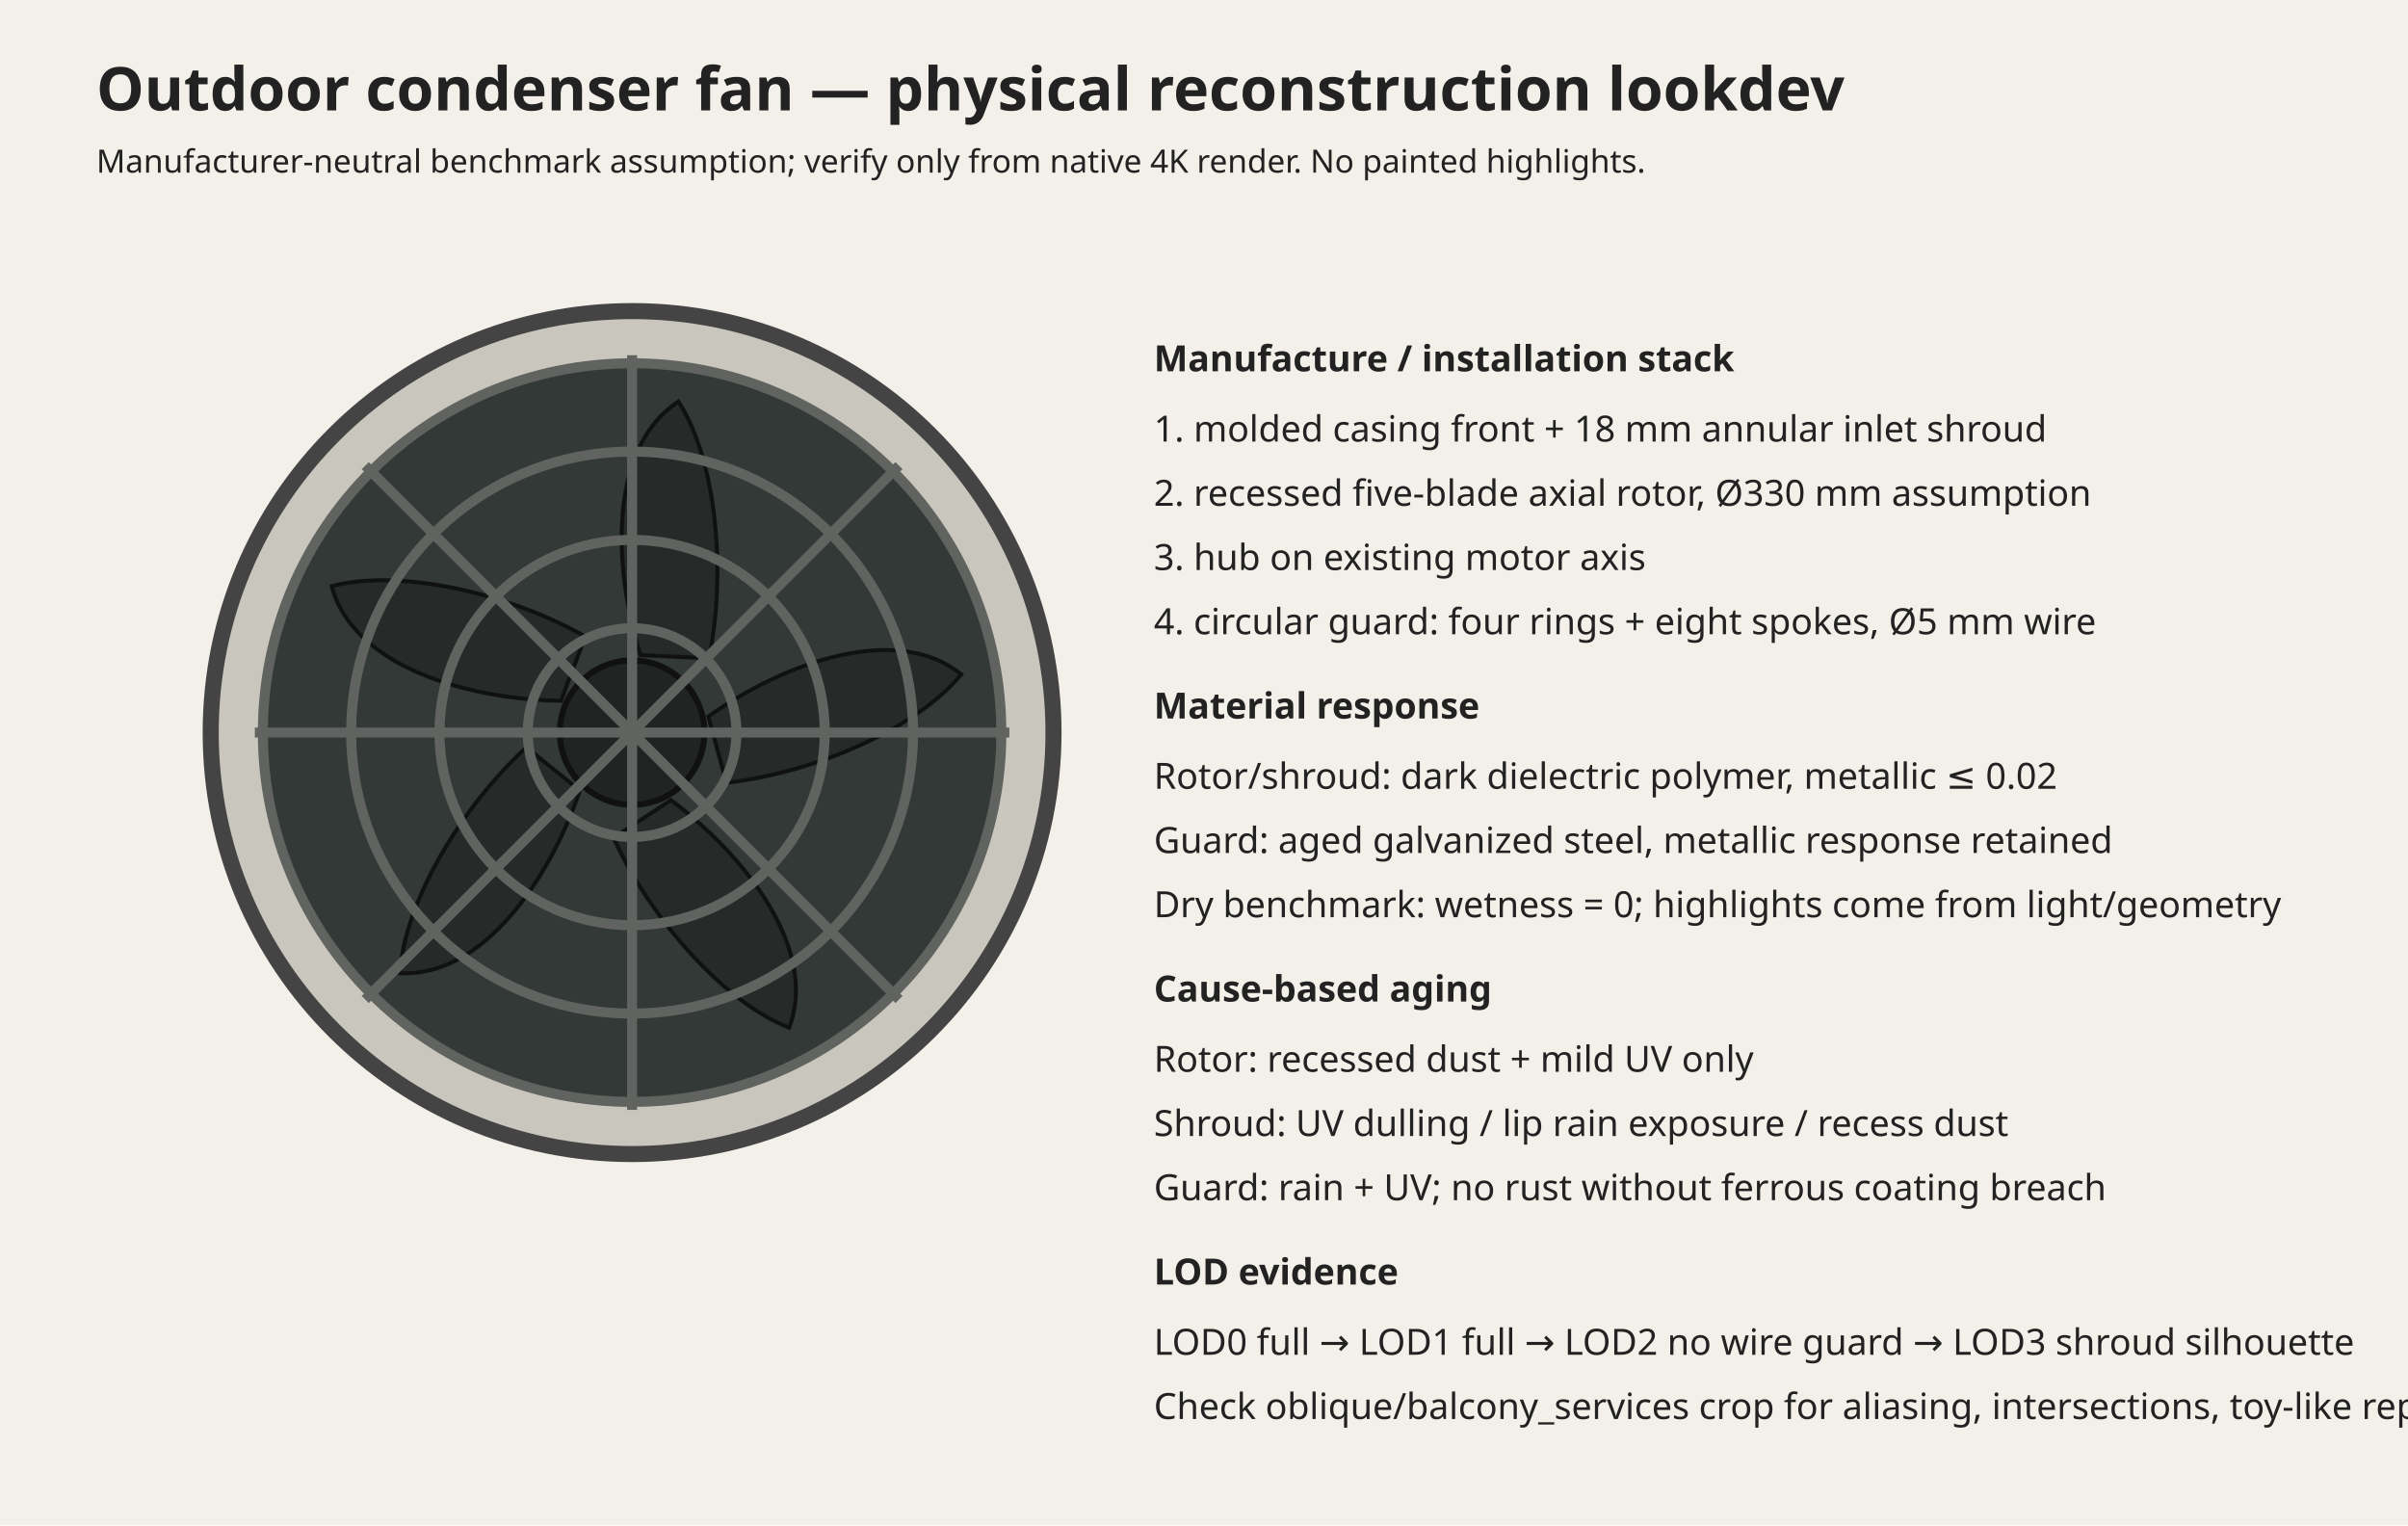
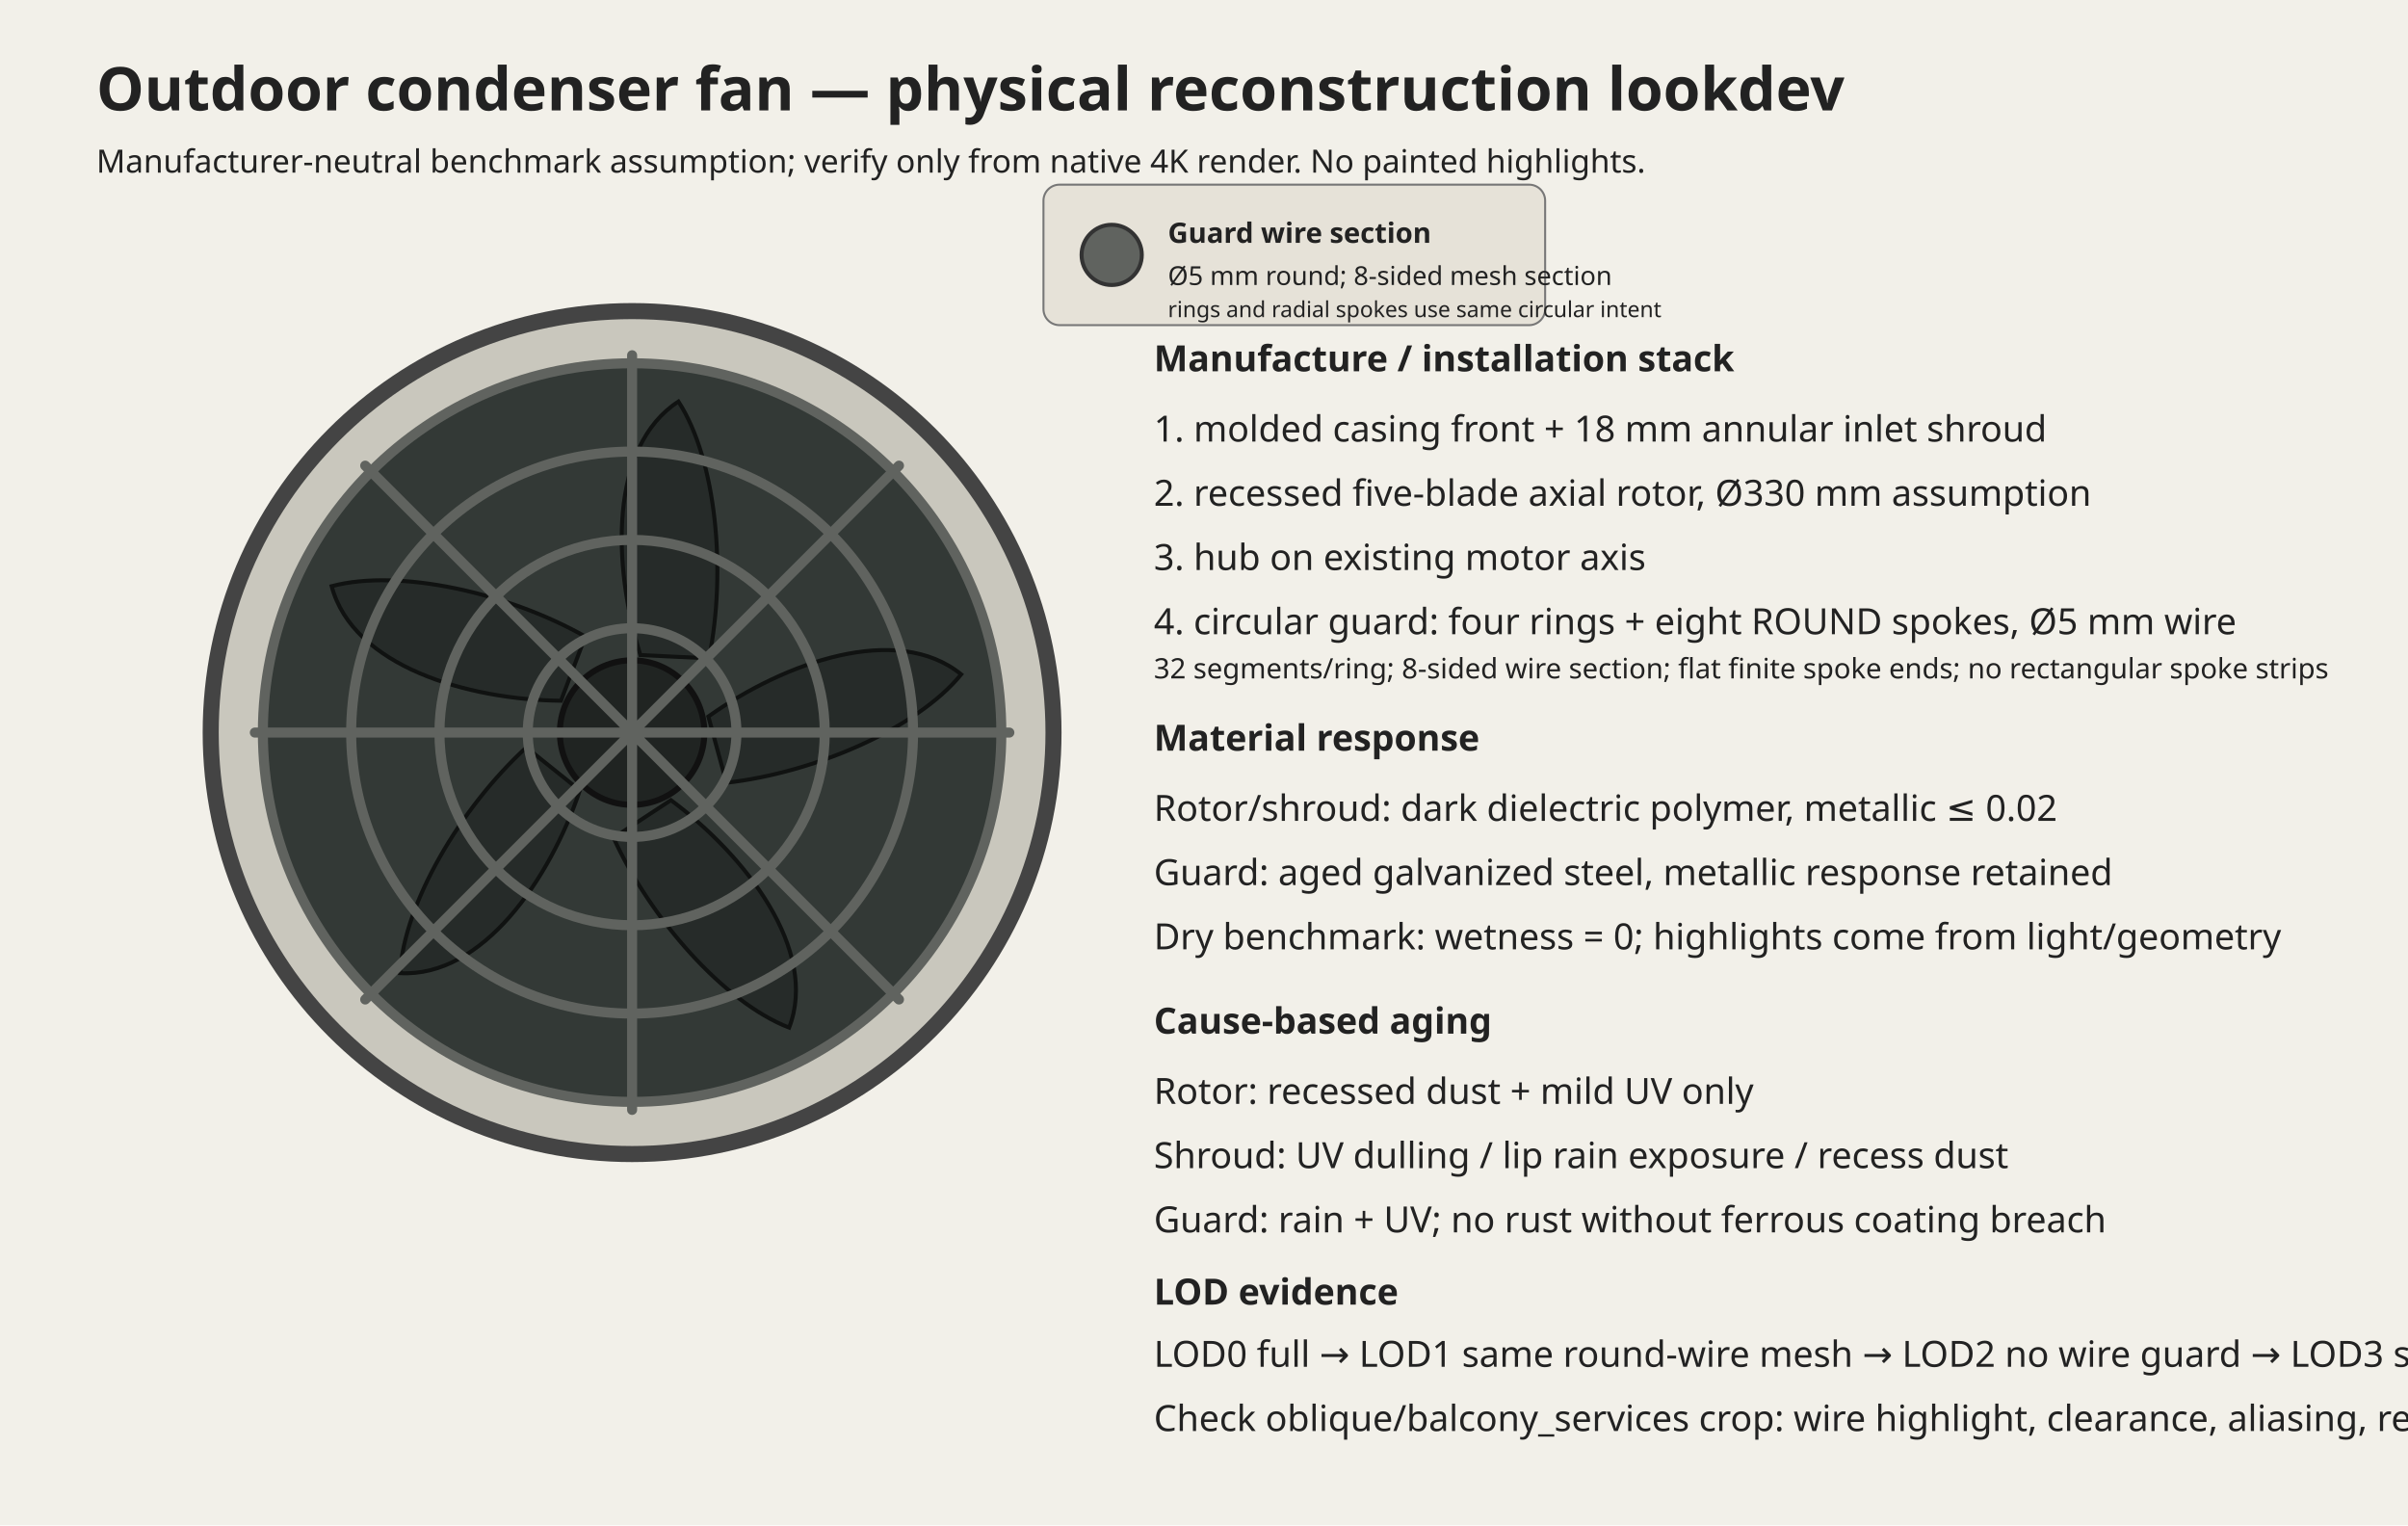
<svg xmlns="http://www.w3.org/2000/svg" width="1200" height="760" viewBox="0 0 1200 760">
  <rect width="1200" height="760" fill="#f2f0e9" />
  <g font-family="sans-serif" fill="#222">
    <text x="48" y="55" font-size="30" font-weight="700">Outdoor condenser fan — physical reconstruction lookdev</text>
    <text x="48" y="86" font-size="16">Manufacturer-neutral benchmark assumption; verify only from native 4K render. No painted highlights.</text>
  </g>
  <g transform="translate(315 365)">
    <circle r="210" fill="#c9c7bd" stroke="#444" stroke-width="8" />
    <circle r="184" fill="#333936" stroke="#555" stroke-width="4" />
    <g fill="#262b29" stroke="#101211" stroke-width="2">
      <path d="M 38,-8 C 76,-35 132,-55 164,-29 C 142,-2 91,20 47,25 Z" />
      <path d="M 38,-8 C 76,-35 132,-55 164,-29 C 142,-2 91,20 47,25 Z" transform="rotate(72)" />
      <path d="M 38,-8 C 76,-35 132,-55 164,-29 C 142,-2 91,20 47,25 Z" transform="rotate(144)" />
      <path d="M 38,-8 C 76,-35 132,-55 164,-29 C 142,-2 91,20 47,25 Z" transform="rotate(216)" />
      <path d="M 38,-8 C 76,-35 132,-55 164,-29 C 142,-2 91,20 47,25 Z" transform="rotate(288)" />
    </g>
    <circle r="36" fill="#202422" stroke="#111" stroke-width="3" />
-     <g fill="none" stroke="#60635f" stroke-width="5">
+     <g fill="none" stroke="#60635f" stroke-width="5" stroke-linecap="round" stroke-linejoin="round">
      <circle r="52" />
      <circle r="96" />
      <circle r="140" />
      <circle r="184" />
      <path d="M0,-188V188 M-188,0H188 M-133,-133L133,133 M133,-133L-133,133" />
    </g>
  </g>
+   <g transform="translate(520 92)" font-family="sans-serif" fill="#222">
+     <rect x="0" y="0" width="250" height="70" rx="8" fill="#e6e2d8" stroke="#777" />
+     <circle cx="34" cy="35" r="15" fill="#60635f" stroke="#333" stroke-width="2" />
+     <text x="62" y="29" font-size="14" font-weight="700">Guard wire section</text>
+     <text x="62" y="50" font-size="13">Ø5 mm round; 8-sided mesh section</text>
+     <text x="62" y="66" font-size="11">rings and radial spokes use same circular intent</text>
+   </g>
  <g font-family="sans-serif" fill="#222" font-size="18">
    <text x="575" y="185" font-weight="700">Manufacture / installation stack</text>
    <text x="575" y="220">1. molded casing front + 18 mm annular inlet shroud</text>
    <text x="575" y="252">2. recessed five-blade axial rotor, Ø330 mm assumption</text>
    <text x="575" y="284">3. hub on existing motor axis</text>
-     <text x="575" y="316">4. circular guard: four rings + eight spokes, Ø5 mm wire</text>
-     <text x="575" y="358" font-weight="700">Material response</text>
-     <text x="575" y="393">Rotor/shroud: dark dielectric polymer, metallic ≤ 0.02</text>
-     <text x="575" y="425">Guard: aged galvanized steel, metallic response retained</text>
-     <text x="575" y="457">Dry benchmark: wetness = 0; highlights come from light/geometry</text>
-     <text x="575" y="499" font-weight="700">Cause-based aging</text>
-     <text x="575" y="534">Rotor: recessed dust + mild UV only</text>
-     <text x="575" y="566">Shroud: UV dulling / lip rain exposure / recess dust</text>
-     <text x="575" y="598">Guard: rain + UV; no rust without ferrous coating breach</text>
-     <text x="575" y="640" font-weight="700">LOD evidence</text>
-     <text x="575" y="675">LOD0 full → LOD1 full → LOD2 no wire guard → LOD3 shroud silhouette</text>
-     <text x="575" y="707">Check oblique/balcony_services crop for aliasing, intersections, toy-like repetition.</text>
+     <text x="575" y="316">4. circular guard: four rings + eight ROUND spokes, Ø5 mm wire</text>
+     <text x="575" y="338" font-size="14">   32 segments/ring; 8-sided wire section; flat finite spoke ends; no rectangular spoke strips</text>
+     <text x="575" y="374" font-weight="700">Material response</text>
+     <text x="575" y="409">Rotor/shroud: dark dielectric polymer, metallic ≤ 0.02</text>
+     <text x="575" y="441">Guard: aged galvanized steel, metallic response retained</text>
+     <text x="575" y="473">Dry benchmark: wetness = 0; highlights come from light/geometry</text>
+     <text x="575" y="515" font-weight="700">Cause-based aging</text>
+     <text x="575" y="550">Rotor: recessed dust + mild UV only</text>
+     <text x="575" y="582">Shroud: UV dulling / lip rain exposure / recess dust</text>
+     <text x="575" y="614">Guard: rain + UV; no rust without ferrous coating breach</text>
+     <text x="575" y="650" font-weight="700">LOD evidence</text>
+     <text x="575" y="681">LOD0 full → LOD1 same round-wire mesh → LOD2 no wire guard → LOD3 shroud silhouette</text>
+     <text x="575" y="713">Check oblique/balcony_services crop: wire highlight, clearance, aliasing, repetition and LOD disappearance.</text>
  </g>
</svg>
